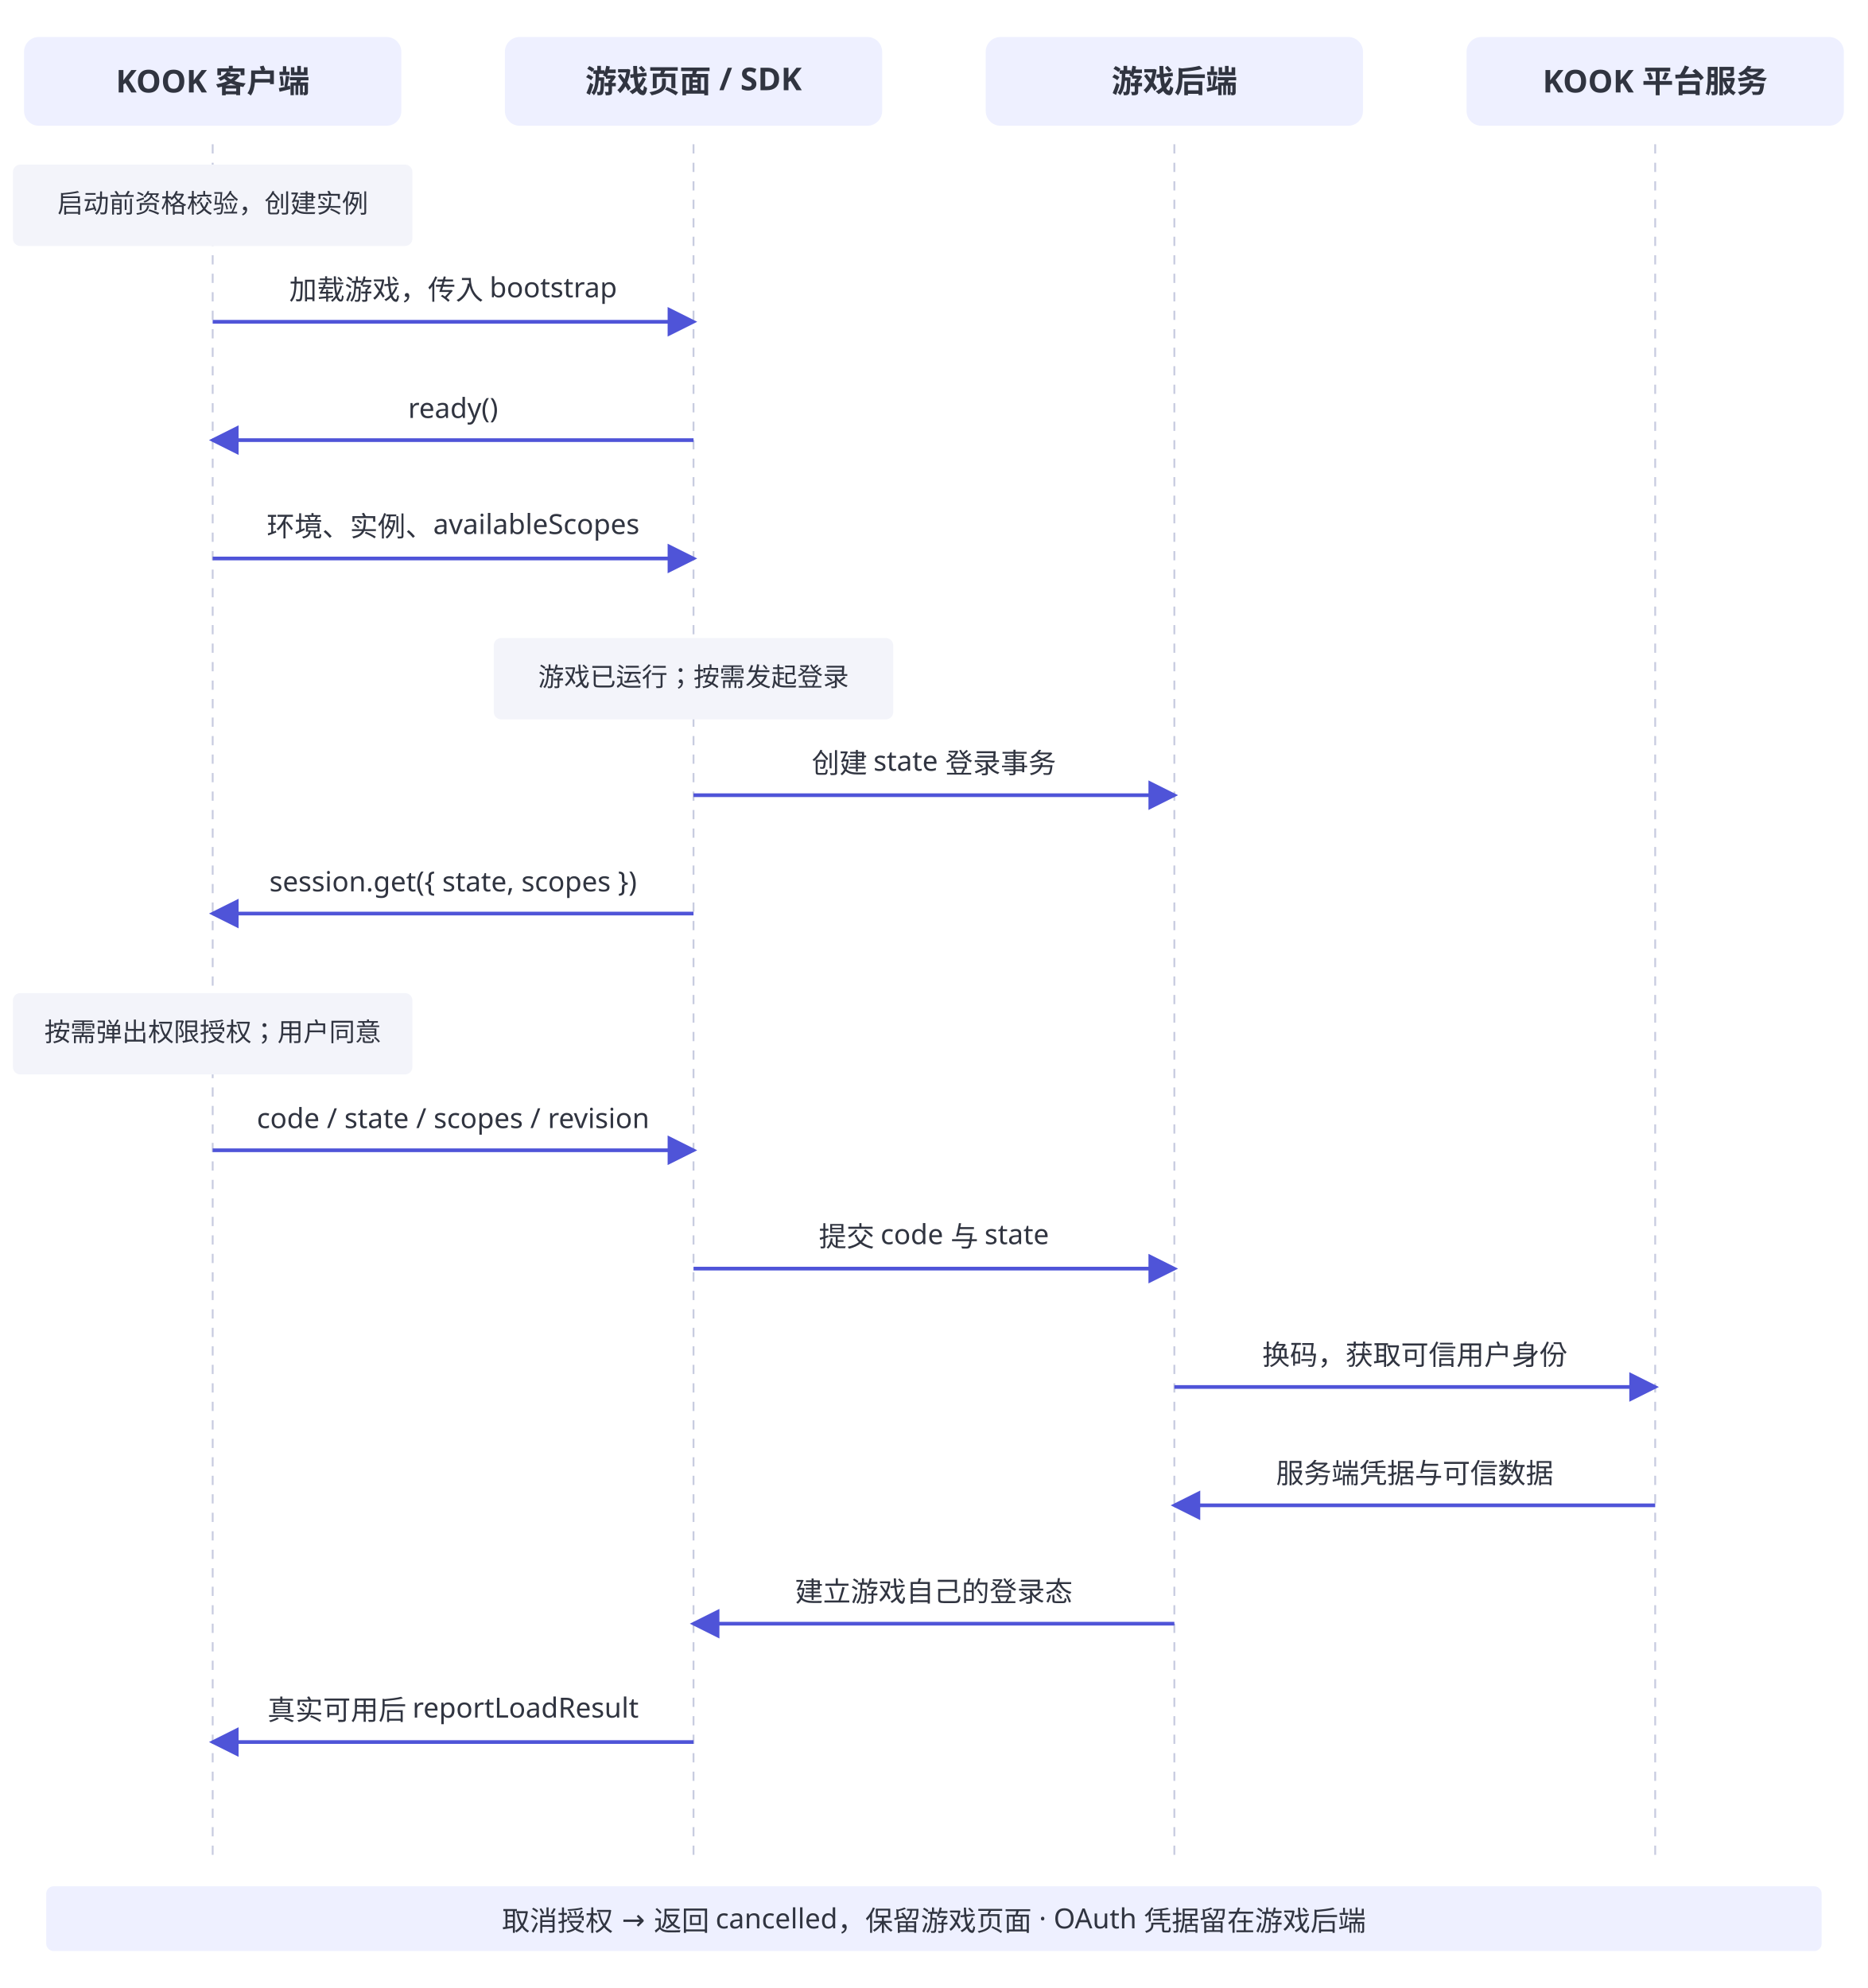
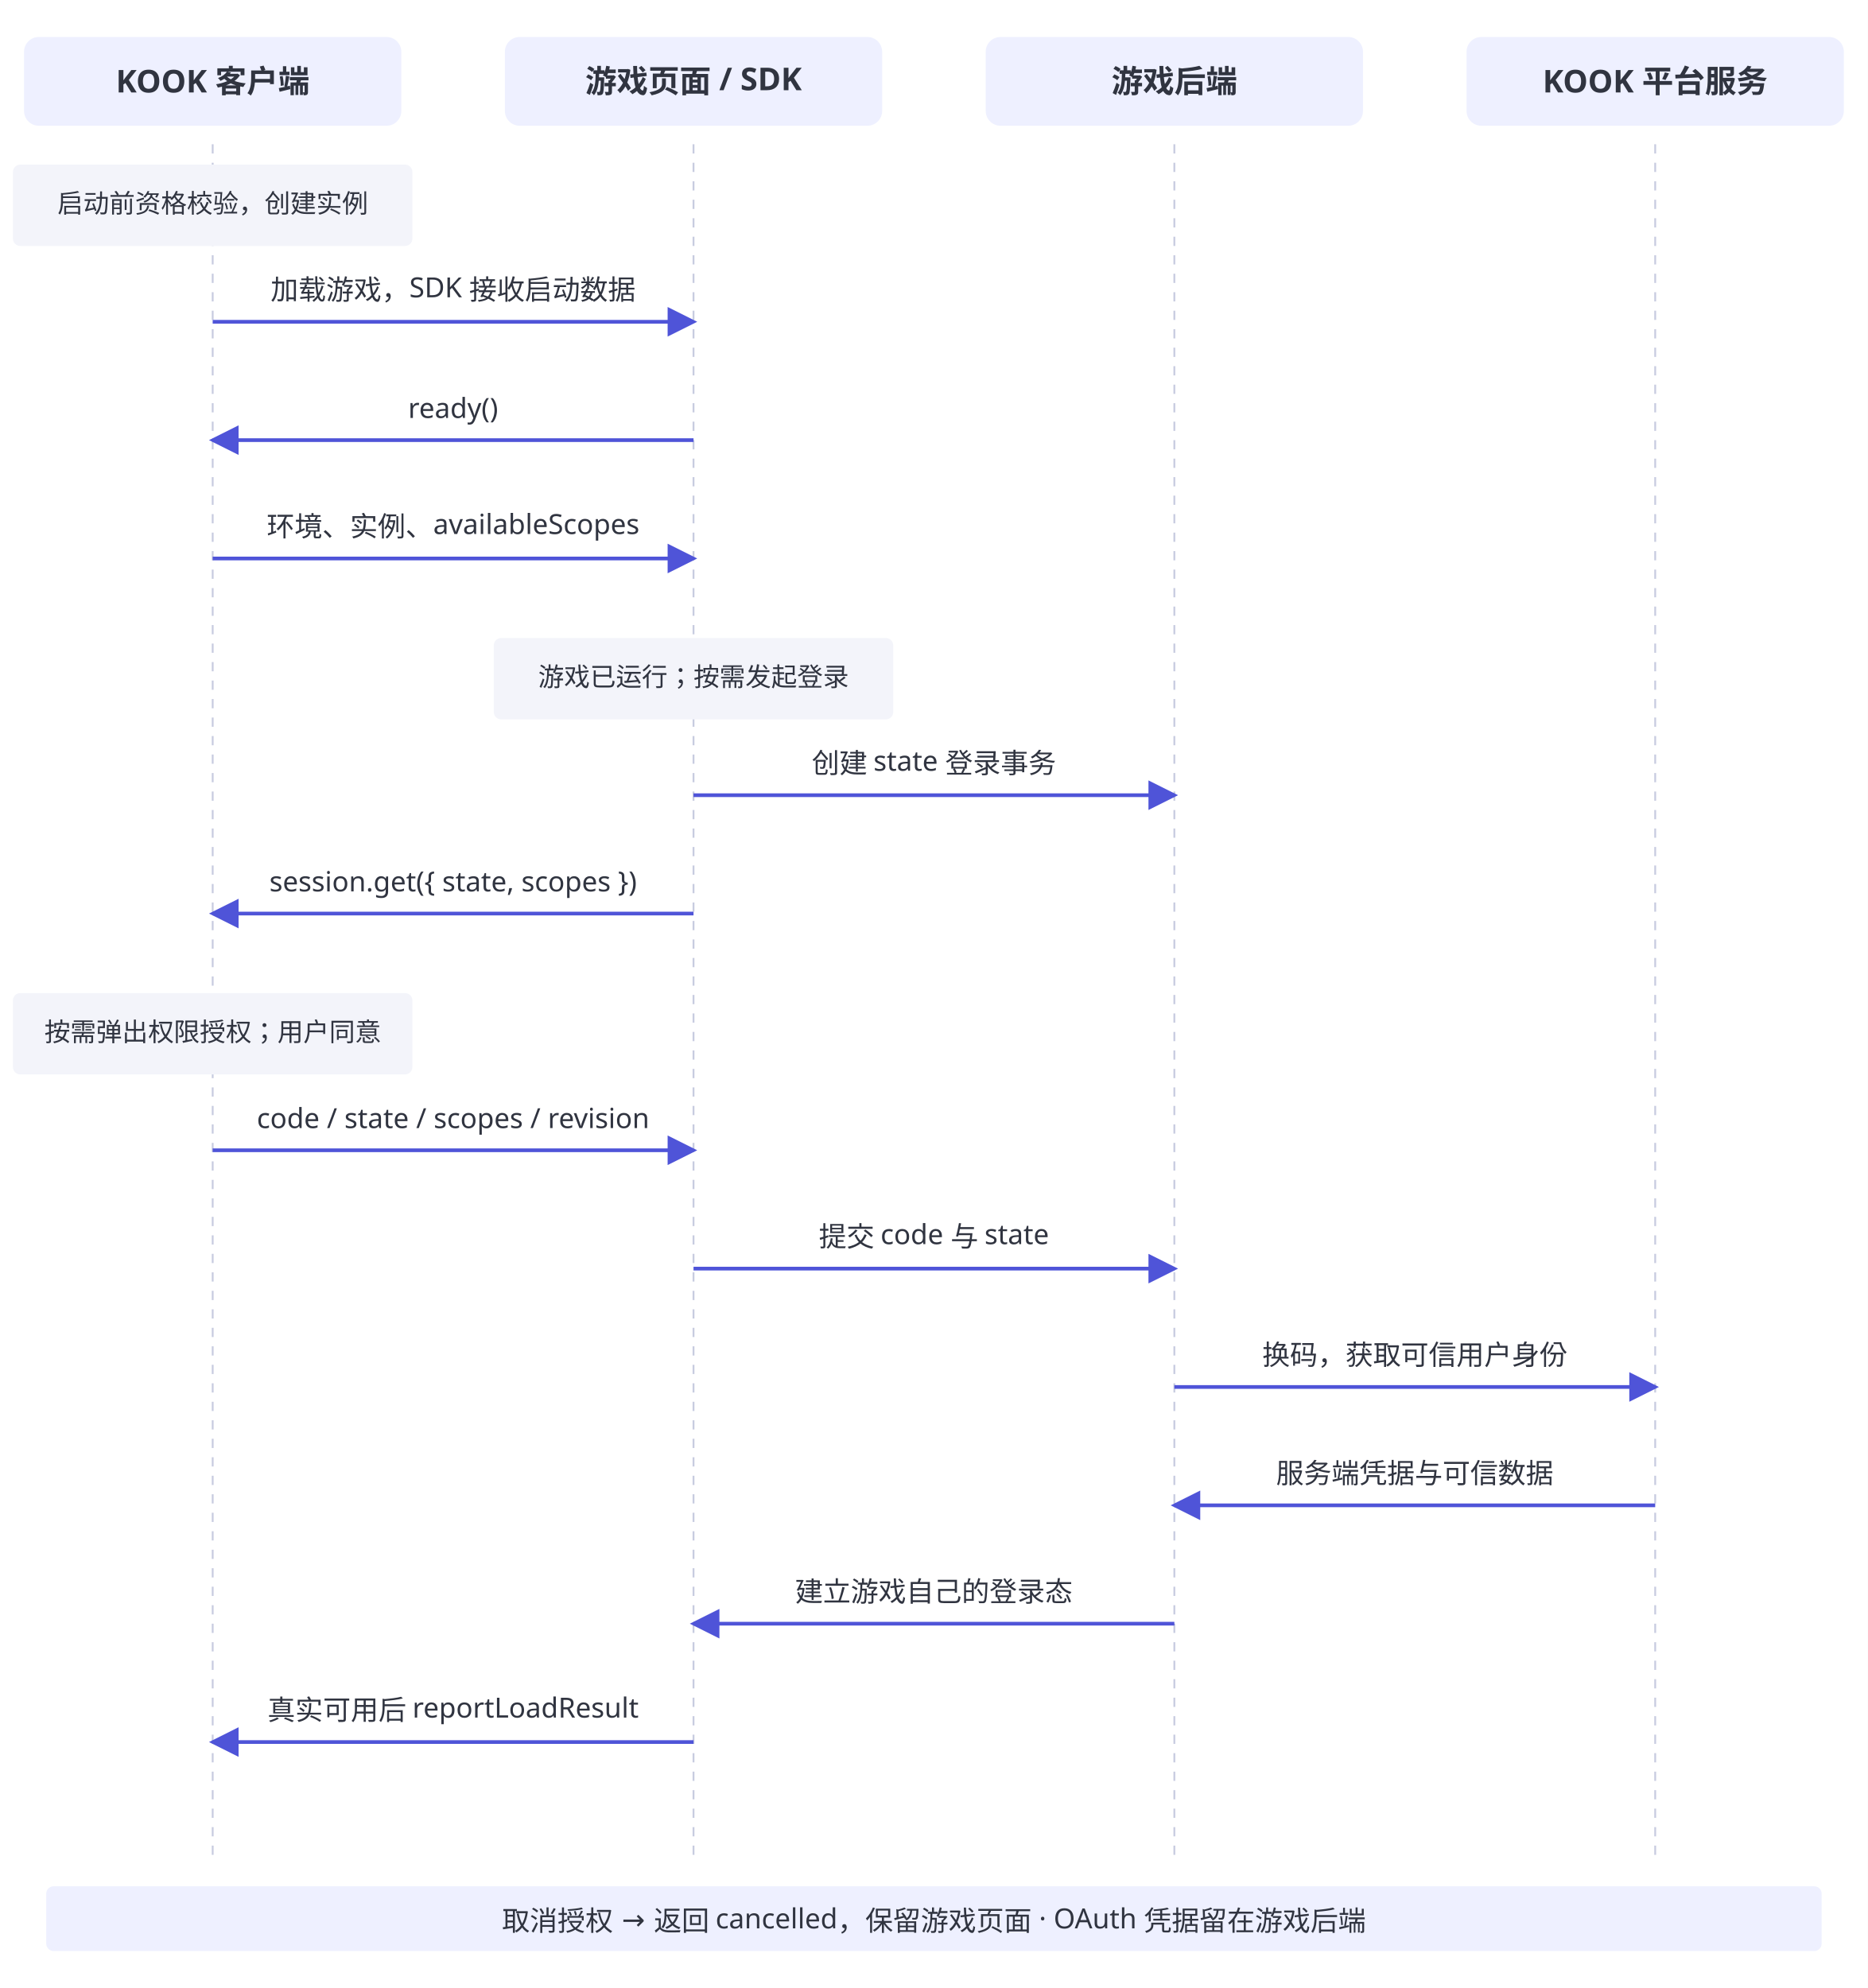
<svg xmlns="http://www.w3.org/2000/svg" width="1010" height="1075" viewBox="0 0 1010 1075" role="img" aria-labelledby="title desc">
  <defs>
    <marker id="arrow" markerWidth="8" markerHeight="8" refX="7" refY="4" orient="auto">
      <path d="M0,0 L8,4 L0,8" fill="#4f54d8" />
    </marker>
  </defs>
  <rect width="1010" height="1075" fill="#fff" />
  <g font-family="Segoe UI,Microsoft YaHei,sans-serif" font-size="17" fill="#303440">
    <rect x="13" y="20" width="204" height="48" rx="8" fill="#eef0ff" />
    <text x="115" y="50" text-anchor="middle" font-weight="600">KOOK 客户端</text>
    <path d="M115,78 V1005" stroke="#c8cce0" stroke-dasharray="5 5" />
    <rect x="273" y="20" width="204" height="48" rx="8" fill="#eef0ff" />
    <text x="375" y="50" text-anchor="middle" font-weight="600">游戏页面 / SDK</text>
    <path d="M375,78 V1005" stroke="#c8cce0" stroke-dasharray="5 5" />
    <rect x="533" y="20" width="204" height="48" rx="8" fill="#eef0ff" />
    <text x="635" y="50" text-anchor="middle" font-weight="600">游戏后端</text>
    <path d="M635,78 V1005" stroke="#c8cce0" stroke-dasharray="5 5" />
    <rect x="793" y="20" width="204" height="48" rx="8" fill="#eef0ff" />
    <text x="895" y="50" text-anchor="middle" font-weight="600">KOOK 平台服务</text>
    <path d="M895,78 V1005" stroke="#c8cce0" stroke-dasharray="5 5" />
    <rect x="7" y="89" width="216" height="44" rx="4" fill="#f3f4fa" />
    <text x="115" y="115" text-anchor="middle" font-size="14">启动前资格校验，创建实例</text>
-     <text x="245" y="162" text-anchor="middle" font-size="15">加载游戏，传入 bootstrap</text>
+     <text x="245" y="162" text-anchor="middle" font-size="15">加载游戏，SDK 接收启动数据</text>
    <path d="M115,174 H375" stroke="#4f54d8" stroke-width="2" marker-end="url(#arrow)" />
    <text x="245" y="226" text-anchor="middle" font-size="15">ready()</text>
    <path d="M375,238 H115" stroke="#4f54d8" stroke-width="2" marker-end="url(#arrow)" />
    <text x="245" y="290" text-anchor="middle" font-size="15">环境、实例、availableScopes</text>
    <path d="M115,302 H375" stroke="#4f54d8" stroke-width="2" marker-end="url(#arrow)" />
    <rect x="267" y="345" width="216" height="44" rx="4" fill="#f3f4fa" />
    <text x="375" y="371" text-anchor="middle" font-size="14">游戏已运行；按需发起登录</text>
    <text x="505" y="418" text-anchor="middle" font-size="15">创建 state 登录事务</text>
    <path d="M375,430 H635" stroke="#4f54d8" stroke-width="2" marker-end="url(#arrow)" />
    <text x="245" y="482" text-anchor="middle" font-size="15">session.get({ state, scopes })</text>
    <path d="M375,494 H115" stroke="#4f54d8" stroke-width="2" marker-end="url(#arrow)" />
    <rect x="7" y="537" width="216" height="44" rx="4" fill="#f3f4fa" />
    <text x="115" y="563" text-anchor="middle" font-size="14">按需弹出权限授权；用户同意</text>
    <text x="245" y="610" text-anchor="middle" font-size="15">code / state / scopes / revision</text>
    <path d="M115,622 H375" stroke="#4f54d8" stroke-width="2" marker-end="url(#arrow)" />
    <text x="505" y="674" text-anchor="middle" font-size="15">提交 code 与 state</text>
    <path d="M375,686 H635" stroke="#4f54d8" stroke-width="2" marker-end="url(#arrow)" />
    <text x="765" y="738" text-anchor="middle" font-size="15">换码，获取可信用户身份</text>
    <path d="M635,750 H895" stroke="#4f54d8" stroke-width="2" marker-end="url(#arrow)" />
    <text x="765" y="802" text-anchor="middle" font-size="15">服务端凭据与可信数据</text>
    <path d="M895,814 H635" stroke="#4f54d8" stroke-width="2" marker-end="url(#arrow)" />
    <text x="505" y="866" text-anchor="middle" font-size="15">建立游戏自己的登录态</text>
    <path d="M635,878 H375" stroke="#4f54d8" stroke-width="2" marker-end="url(#arrow)" />
    <text x="245" y="930" text-anchor="middle" font-size="15">真实可用后 reportLoadResult</text>
    <path d="M375,942 H115" stroke="#4f54d8" stroke-width="2" marker-end="url(#arrow)" />
    <rect x="25" y="1020" width="960" height="35" rx="4" fill="#eef0ff" />
    <text x="505" y="1044" text-anchor="middle" font-size="15">取消授权 → 返回 cancelled，保留游戏页面 · OAuth 凭据留在游戏后端</text>
  </g>
</svg>
